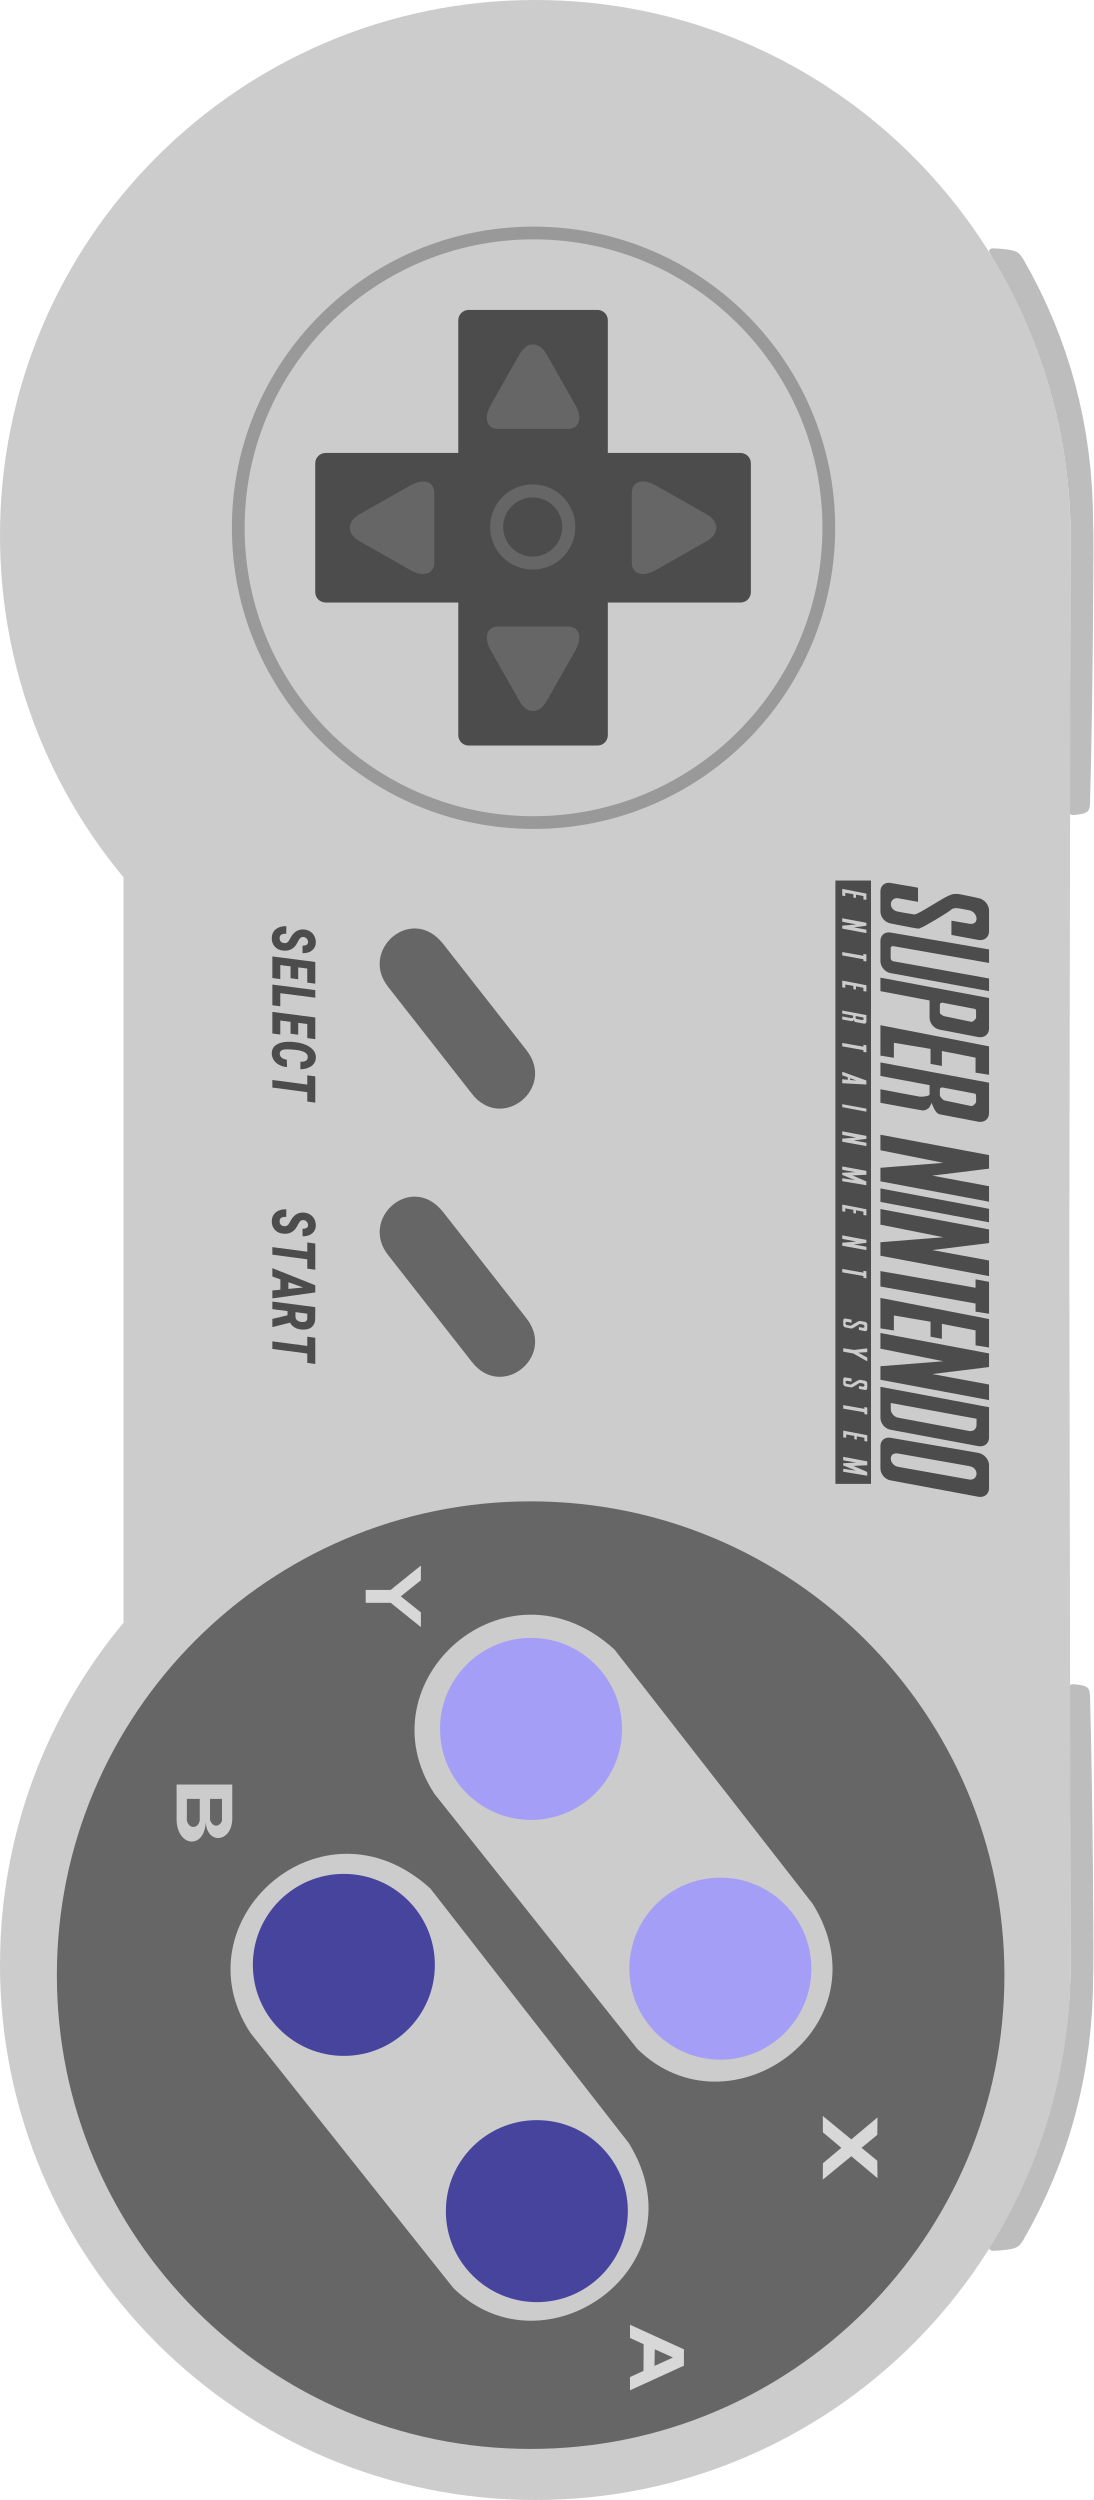
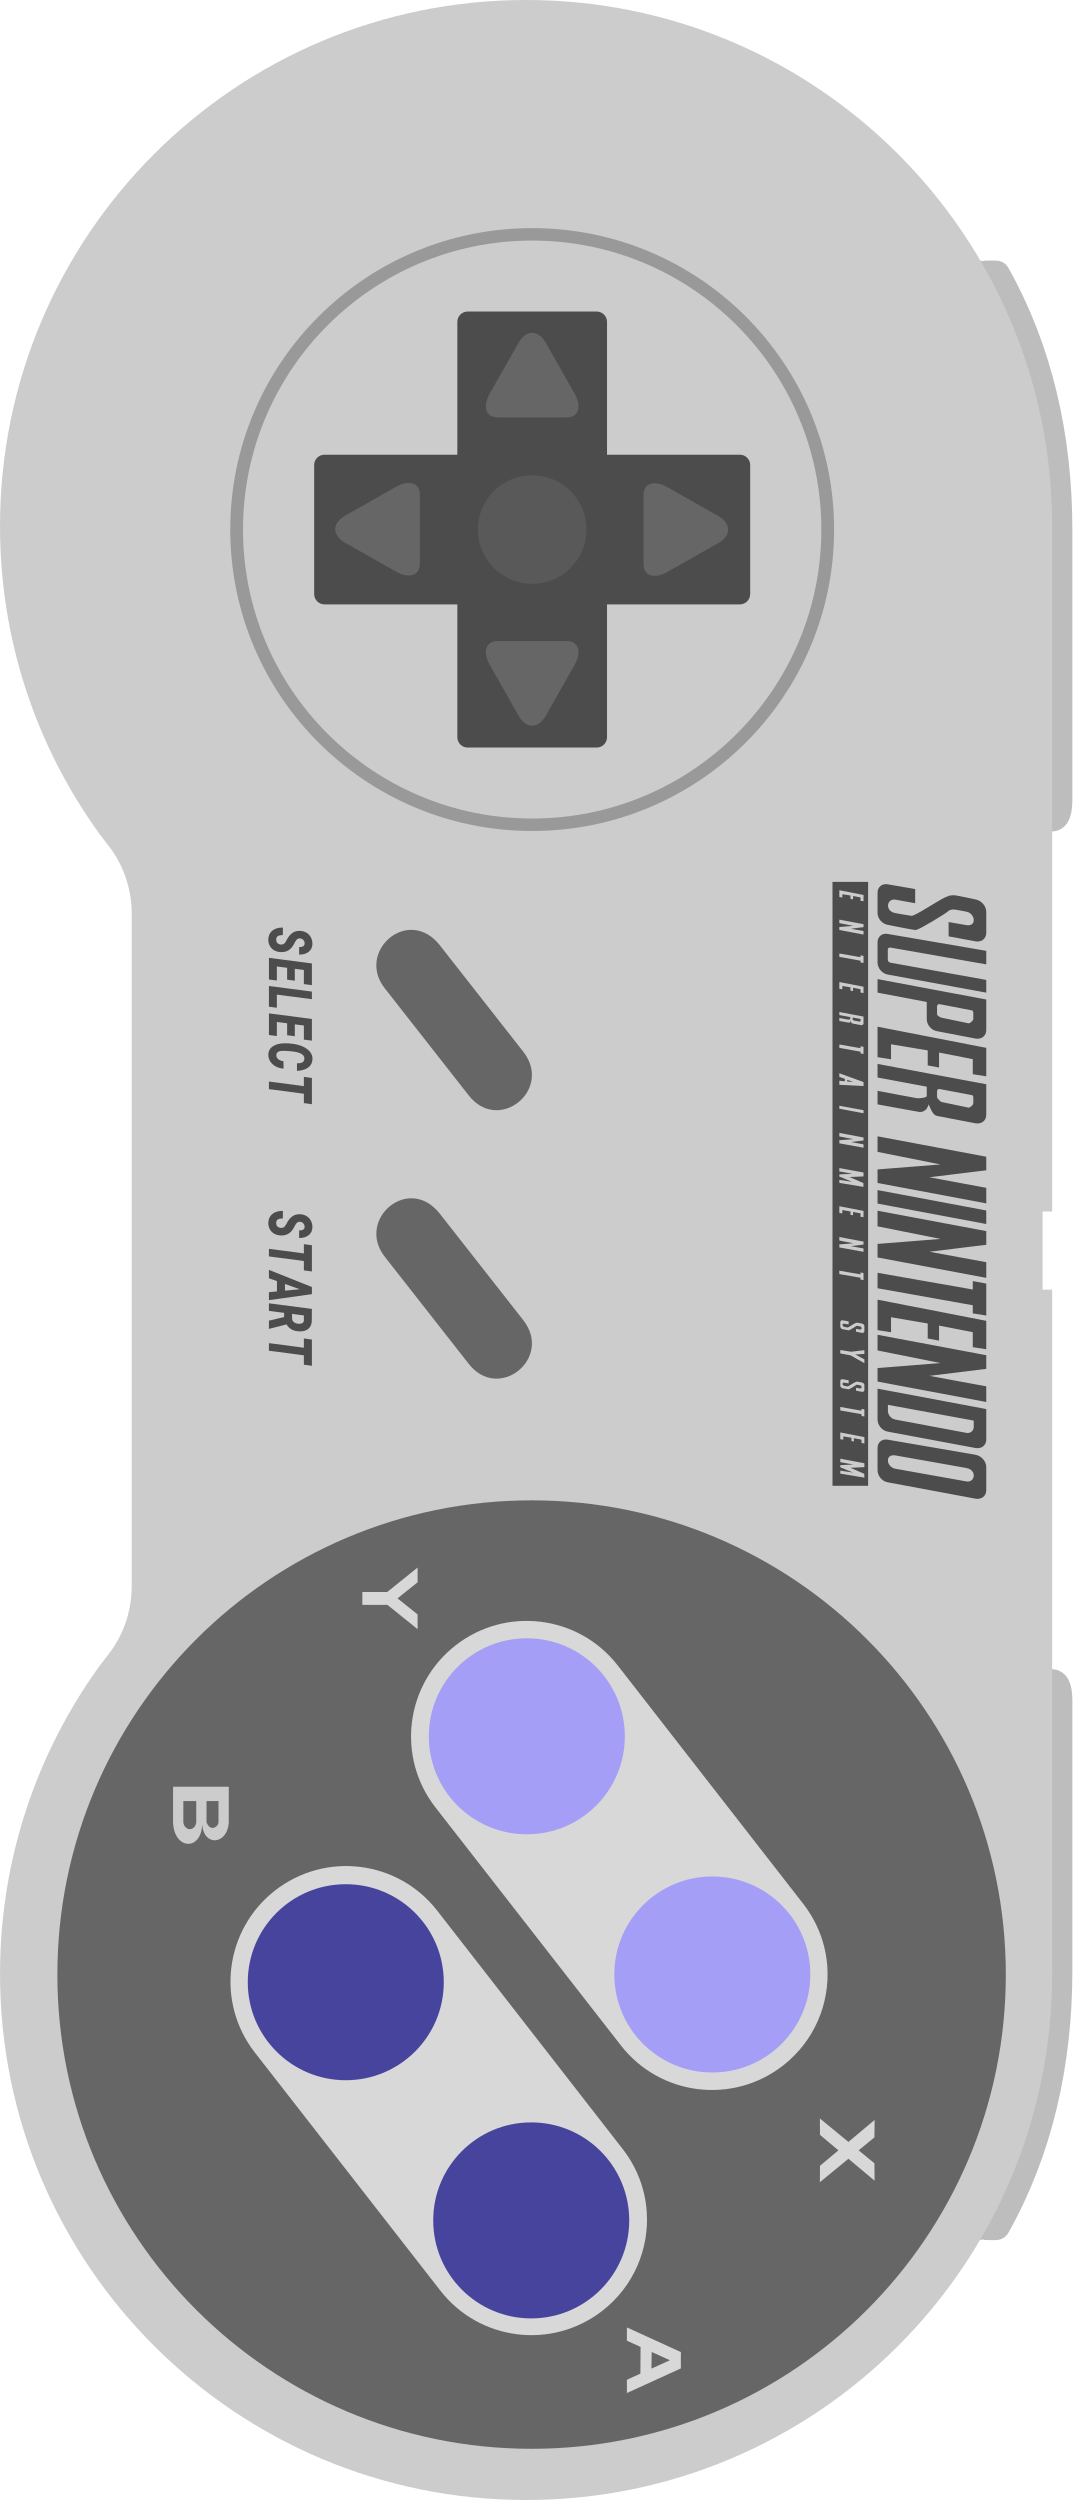
- <svg xmlns="http://www.w3.org/2000/svg" xmlns:ns1="https://www.boxy-svg.com/bx" width="168.608" height="385.345" viewBox="108.369 -108.769 168.608 385.345">
-   <g transform="matrix(6.123233601181349e-17, 1, -1, 6.123233601181349e-17, 276.5755, -108.7695)">
-     <path d="M 39.989 10.457 C 38.894 11.187 38.448 11.22 38.28 15.19 C 38.271 15.4 38.493 15.936 39.007 15.678 C 51.111 8.308 64.914 3.688 80.801 3.209 L 125.286 3.33 C 125.663 3.317 125.63 2.764 125.608 2.55 C 125.425 0.761 125.234 0.269 123.972 0.197 C 107.263 -0.281 80.66 -0.401 80.66 -0.284 C 65.687 -0.284 52.094 3.486 39.989 10.457 Z" style="fill: rgb(189, 189, 189); stroke-linejoin: round; stroke-linecap: round; stroke: rgb(153, 153, 153); stroke-width: 0;" ns1:origin="0 0" />
-     <path d="M 348.67 -11.259 C 347.575 -11.989 347.129 -12.022 346.961 -15.992 C 346.952 -16.202 347.174 -16.738 347.688 -16.48 C 359.792 -9.11 373.595 -4.49 389.482 -4.011 L 433.967 -4.132 C 434.344 -4.119 434.311 -3.566 434.289 -3.352 C 434.106 -1.563 433.915 -1.071 432.653 -0.999 C 415.944 -0.521 389.341 -0.401 389.341 -0.518 C 374.368 -0.518 360.775 -4.288 348.67 -11.259 Z" style="fill: rgb(189, 189, 189); stroke-linejoin: round; stroke-linecap: round; stroke: rgb(153, 153, 153); stroke-width: 0;" transform="matrix(-1, 0, 0, -1, 693.904, -0.802001)" ns1:origin="0 1" />
-     <path id="path-3" style="fill: rgb(204, 204, 204); fill-opacity: 1; fill-rule: nonzero; stroke: none; clip-path: url(#clipPath16);" d="M 82.514 3.178 C 36.942 3.375 0 40.122 0 85.693 C 0 131.263 36.942 168.207 82.514 168.207 C 102.56 168.207 120.934 161.053 135.23 149.165 L 250.115 149.165 C 264.411 161.053 282.785 168.207 302.831 168.207 C 348.403 168.207 385.345 131.263 385.345 85.693 C 385.345 40.122 348.403 3.178 302.831 3.178 L 192.673 3.388 L 82.514 3.178 Z" ns1:origin="0 0" />
+ <svg xmlns="http://www.w3.org/2000/svg" xmlns:ns1="https://www.boxy-svg.com/bx" width="165.138" height="384.989" viewBox="109.841 -107.425 165.138 384.989">
+   <g transform="matrix(6.123233601181349e-17, 1, -1, 6.123233601181349e-17, 277.4795, -107.3415)">
+     <path id="path7" d="M 261.87 2.5 C 260.879 2.5 259.736 2.585 258.759 3.019 C 257.781 3.454 256.964 4.382 256.964 5.693 L 257.605 5.693 C 257.594 5.945 257.626 6.323 257.937 6.334 L 302.422 6.213 C 318.309 6.692 332.112 11.312 344.216 18.682 C 344.73 18.94 344.952 18.404 344.943 18.194 C 344.907 17.337 344.857 16.663 344.792 16.126 L 344.857 16.126 C 344.857 15.278 344.93 14.624 344.857 13.992 C 344.784 13.368 344.429 12.735 343.78 12.376 C 343.774 12.372 343.784 12.357 343.78 12.355 C 343.774 12.353 343.765 12.359 343.76 12.355 C 331.815 5.641 318.052 2.5 303.42 2.5 Z" style="fill: rgb(189, 189, 189);" ns1:origin="0 0" />
+     <path id="path-7" d="M 132.864 2.5 C 131.873 2.5 130.73 2.415 129.753 1.981 C 128.775 1.546 127.958 0.618 127.958 -0.693 L 128.599 -0.693 C 128.588 -0.945 128.62 -1.323 128.931 -1.334 L 173.416 -1.213 C 189.303 -1.692 203.106 -6.312 215.21 -13.682 C 215.724 -13.94 215.946 -13.404 215.937 -13.194 C 215.901 -12.337 215.851 -11.663 215.786 -11.126 L 215.851 -11.126 C 215.851 -10.278 215.924 -9.624 215.851 -8.992 C 215.778 -8.368 215.423 -7.735 214.774 -7.376 C 214.768 -7.372 214.778 -7.357 214.774 -7.355 C 214.768 -7.353 214.759 -7.359 214.754 -7.355 C 202.809 -0.641 189.046 2.5 174.414 2.5 Z" style="fill: rgb(189, 189, 189);" transform="matrix(-1, 0, 0, -1, 255.916, 4.999996)" ns1:origin="0 1" />
+     <path id="path-11" d="M 80.935 5.611 L 170.385 5.611 L 186.483 5.611 L 186.483 6.448 L 186.483 7.085 L 187.12 7.085 L 197.878 7.085 L 198.515 7.085 L 198.515 6.448 L 198.515 5.611 L 214.434 5.611 L 303.883 5.611 C 348.637 5.611 384.905 41.861 384.905 86.613 C 384.905 131.367 348.635 167.635 303.883 167.635 C 286.223 167.635 269.899 161.983 256.586 152.395 L 256.567 152.395 L 254.894 151.1 C 251.954 148.752 248.227 147.355 244.175 147.355 L 213.814 147.355 L 171.001 147.355 L 140.639 147.355 C 136.588 147.355 132.861 148.752 129.922 151.1 L 128.248 152.395 L 128.229 152.395 C 114.924 161.989 98.603 167.638 80.937 167.638 C 36.185 167.638 -0.084 131.37 -0.084 86.616 C -0.084 41.864 36.186 5.613 80.937 5.613 L 80.935 5.611 Z" style="fill: rgb(204, 204, 204);" ns1:origin="0.5 0.5" />
    <g transform="matrix(1, 0, 0, 1, 0, 1)">
      <g>
        <path d="M 145.366 123.432 C 145.419 123.096 145.279 122.834 144.946 122.648 L 144.386 122.329 C 143.599 121.86 143.226 121.222 143.266 120.416 C 143.286 120.044 143.383 119.716 143.556 119.433 C 143.729 119.14 143.973 118.914 144.286 118.755 C 144.593 118.595 144.929 118.52 145.296 118.529 C 145.789 118.538 146.186 118.728 146.486 119.1 C 146.786 119.463 146.933 119.955 146.926 120.575 L 145.766 120.575 C 145.773 120.327 145.733 120.124 145.646 119.964 C 145.559 119.814 145.416 119.734 145.216 119.725 C 145.016 119.725 144.843 119.787 144.696 119.911 C 144.543 120.034 144.453 120.207 144.426 120.429 C 144.386 120.731 144.556 120.978 144.936 121.173 C 145.316 121.369 145.593 121.532 145.766 121.665 C 146.313 122.099 146.569 122.684 146.536 123.419 C 146.516 123.8 146.423 124.137 146.256 124.429 C 146.089 124.712 145.859 124.934 145.566 125.093 C 145.273 125.253 144.939 125.328 144.566 125.319 C 144.299 125.31 144.053 125.257 143.826 125.16 C 143.593 125.053 143.393 124.898 143.226 124.695 C 142.899 124.287 142.743 123.747 142.756 123.073 L 143.926 123.087 C 143.913 123.423 143.963 123.681 144.076 123.857 C 144.183 124.026 144.369 124.11 144.636 124.11 C 144.829 124.11 144.993 124.053 145.126 123.937 C 145.259 123.814 145.339 123.645 145.366 123.432 Z" style="fill: rgb(76, 76, 76);" ns1:origin="0.5 0.5" />
        <path d="M 169.788 119.844 L 168.348 119.844 L 167.638 125.226 L 166.468 125.226 L 167.178 119.844 L 165.748 119.844 L 165.918 118.609 L 169.958 118.609 L 169.788 119.844 Z" style="fill: rgb(76, 76, 76);" ns1:origin="0.5 0.5" />
        <path d="M 164.477 122.967 C 164.443 123.436 164.327 123.848 164.127 124.203 C 163.927 124.566 163.667 124.845 163.347 125.04 C 163.02 125.235 162.667 125.328 162.287 125.319 C 161.767 125.302 161.36 125.08 161.067 124.655 C 160.767 124.22 160.603 123.636 160.577 122.901 C 160.557 122.413 160.597 121.878 160.697 121.293 C 160.797 120.717 160.96 120.217 161.187 119.791 C 161.42 119.357 161.69 119.034 161.997 118.821 C 162.31 118.609 162.65 118.506 163.017 118.516 C 163.563 118.533 163.993 118.751 164.307 119.167 C 164.62 119.592 164.793 120.173 164.827 120.908 L 163.657 120.908 C 163.663 120.5 163.61 120.213 163.497 120.044 C 163.377 119.867 163.197 119.774 162.957 119.765 C 162.337 119.738 161.96 120.372 161.827 121.665 C 161.767 122.259 161.737 122.679 161.737 122.927 C 161.723 123.671 161.93 124.057 162.357 124.083 C 162.63 124.093 162.85 124 163.017 123.804 C 163.183 123.609 163.29 123.339 163.337 122.994 L 164.477 122.967 Z" style="fill: rgb(76, 76, 76);" ns1:origin="0.5 0.5" />
        <path d="M 159.332 122.422 L 157.502 122.422 L 157.302 124.004 L 159.462 124.004 L 159.302 125.226 L 155.972 125.226 L 156.832 118.609 L 160.172 118.609 L 160.012 119.844 L 157.842 119.844 L 157.662 121.24 L 159.492 121.24 L 159.332 122.422 Z" style="fill: rgb(76, 76, 76);" ns1:origin="0.5 0.5" />
        <path d="M 153.087 124.004 L 155.107 124.004 L 154.947 125.226 L 151.757 125.226 L 152.617 118.609 L 153.787 118.609 L 153.087 124.004 Z" style="fill: rgb(76, 76, 76);" ns1:origin="0.5 0.5" />
        <path d="M 150.782 122.422 L 148.952 122.422 L 148.752 124.004 L 150.912 124.004 L 150.752 125.226 L 147.422 125.226 L 148.282 118.609 L 151.622 118.609 L 151.462 119.844 L 149.292 119.844 L 149.112 121.24 L 150.942 121.24 L 150.782 122.422 Z" style="fill: rgb(76, 76, 76);" ns1:origin="0.5 0.5" />
      </g>
      <g>
        <path d="M 189.002 123.432 C 189.055 123.096 188.915 122.834 188.582 122.648 L 188.022 122.329 C 187.235 121.86 186.862 121.222 186.902 120.416 C 186.922 120.044 187.019 119.716 187.192 119.433 C 187.365 119.14 187.609 118.914 187.922 118.755 C 188.229 118.595 188.565 118.52 188.932 118.529 C 189.425 118.538 189.822 118.728 190.122 119.1 C 190.422 119.463 190.569 119.955 190.562 120.575 L 189.402 120.575 C 189.409 120.327 189.369 120.124 189.282 119.964 C 189.195 119.814 189.052 119.734 188.852 119.725 C 188.652 119.725 188.479 119.787 188.332 119.911 C 188.179 120.034 188.089 120.207 188.062 120.429 C 188.022 120.731 188.192 120.978 188.572 121.173 C 188.952 121.369 189.229 121.532 189.402 121.665 C 189.949 122.099 190.205 122.684 190.172 123.419 C 190.152 123.8 190.059 124.137 189.892 124.429 C 189.725 124.712 189.495 124.934 189.202 125.093 C 188.909 125.253 188.575 125.328 188.202 125.319 C 187.935 125.31 187.689 125.257 187.462 125.16 C 187.229 125.053 187.029 124.898 186.862 124.695 C 186.535 124.287 186.379 123.747 186.392 123.073 L 187.562 123.087 C 187.549 123.423 187.599 123.681 187.712 123.857 C 187.819 124.026 188.005 124.11 188.272 124.11 C 188.465 124.11 188.629 124.053 188.762 123.937 C 188.895 123.814 188.975 123.645 189.002 123.432 Z" style="fill: rgb(76, 76, 76);" ns1:origin="0.5 0.5" />
        <path d="M 210.073 119.844 L 208.633 119.844 L 207.923 125.226 L 206.753 125.226 L 207.463 119.844 L 206.033 119.844 L 206.203 118.609 L 210.243 118.609 L 210.073 119.844 Z" style="fill: rgb(76, 76, 76);" ns1:origin="0.5 0.5" />
        <path d="M 202.25 121.665 L 202.93 121.665 C 203.116 121.665 203.28 121.608 203.42 121.492 C 203.56 121.369 203.66 121.2 203.72 120.987 C 203.78 120.784 203.796 120.579 203.77 120.376 C 203.723 120.04 203.56 119.862 203.28 119.844 L 202.49 119.844 Z M 202.09 122.887 L 201.79 125.226 L 200.62 125.226 L 201.48 118.609 L 203.24 118.622 C 203.8 118.622 204.233 118.795 204.54 119.14 C 204.84 119.495 204.973 119.973 204.94 120.575 C 204.92 121.054 204.816 121.448 204.63 121.758 C 204.45 122.077 204.196 122.325 203.87 122.502 L 204.54 125.146 L 204.54 125.226 L 203.29 125.226 L 202.74 122.887 Z" style="fill: rgb(76, 76, 76);" ns1:origin="0 0" />
        <path d="M 197.201 123.99 L 196.761 125.226 L 195.471 125.226 L 198.111 118.609 L 199.211 118.609 L 200.131 125.226 L 198.911 125.226 L 198.791 123.99 Z M 197.641 122.755 L 198.671 122.755 L 198.451 120.482 Z" style="fill: rgb(76, 76, 76);" ns1:origin="0 0" />
        <path d="M 195.548 119.844 L 194.108 119.844 L 193.398 125.226 L 192.228 125.226 L 192.938 119.844 L 191.508 119.844 L 191.678 118.609 L 195.718 118.609 L 195.548 119.844 Z" style="fill: rgb(76, 76, 76);" ns1:origin="0.5 0.5" />
      </g>
    </g>
-     <path id="path42" style="fill: rgb(153, 153, 153); fill-opacity: 1; fill-rule: nonzero; stroke: rgb(153, 153, 153); clip-path: url(#clipPath16);" d="M 127.272 85.968 C 127.272 111.371 106.713 131.963 81.352 131.963 C 55.991 131.963 35.432 111.371 35.432 85.968 C 35.432 60.566 55.991 39.973 81.352 39.973 C 106.713 39.973 127.272 60.566 127.272 85.968" ns1:origin="0.5 0.5" />
-     <path id="path46" style="fill: rgb(204, 204, 204); fill-opacity: 1; fill-rule: nonzero; stroke: none; clip-path: url(#clipPath16);" d="M 125.809 85.968 C 125.809 110.562 105.906 130.498 81.352 130.498 C 56.799 130.498 36.894 110.562 36.894 85.968 C 36.894 61.375 56.799 41.438 81.352 41.438 C 105.906 41.438 125.809 61.375 125.809 85.968" ns1:origin="0.5 0.5" />
-     <path id="path50" style="fill: rgb(102, 102, 102); fill-opacity: 1; fill-rule: nonzero; stroke: none; clip-path: url(#clipPath16);" d="M 377.474 86.414 C 377.474 126.746 344.777 159.442 304.445 159.442 C 264.112 159.442 231.416 126.746 231.416 86.414 C 231.416 46.081 264.112 13.385 304.445 13.385 C 344.777 13.385 377.474 46.081 377.474 86.414" ns1:origin="0.5 0.5" />
-     <path id="path70" style="fill: rgb(76, 76, 76); fill-opacity: 1; fill-rule: nonzero; stroke: none; clip-path: url(#clipPath16);" d="M 113.329 74.517 L 92.87 74.517 L 92.87 54.059 C 92.87 53.185 92.155 52.469 91.28 52.469 L 71.409 52.469 C 70.534 52.469 69.819 53.185 69.819 54.059 L 69.819 74.517 L 49.36 74.517 C 48.487 74.517 47.772 75.232 47.772 76.106 L 47.772 95.979 C 47.772 96.852 48.487 97.567 49.36 97.567 L 69.819 97.567 L 69.819 118.027 C 69.819 118.901 70.534 119.616 71.409 119.616 L 91.28 119.616 C 92.155 119.616 92.87 118.901 92.87 118.027 L 92.87 97.567 L 113.329 97.567 C 114.203 97.567 114.918 96.852 114.918 95.979 L 114.918 76.106 C 114.918 75.232 114.203 74.517 113.329 74.517" ns1:origin="0.5 0.5" />
-     <g>
-       <path id="path-5" style="fill: rgb(204, 204, 204); fill-opacity: 1; fill-rule: nonzero; stroke: none; clip-path: url(#clipPath16);" d="M 312.357 129.298 C 294.74 140.036 275.283 116.973 291.068 100.81 L 331.323 71.63 C 350.607 60.631 367.146 85.739 352.724 99.426" transform="matrix(0.999391, -0.034899, 0.034899, 0.999391, -3.305862, 11.27116)" ns1:origin="0.5 0.5" />
-       <path id="path-1" style="fill: rgb(204, 204, 204); fill-opacity: 1; fill-rule: nonzero; stroke: none; clip-path: url(#clipPath16);" d="M 275.501 100.938 C 257.884 111.676 238.427 88.613 254.212 72.45 L 294.467 43.27 C 313.751 32.271 330.29 57.379 315.868 71.066" transform="matrix(0.999391, -0.034899, 0.034899, 0.999391, -2.338579, 9.967647)" ns1:origin="0.5 0.5" />
-     </g>
-     <path id="path74" style="fill: rgb(165, 158, 247); fill-opacity: 1; fill-rule: nonzero; stroke: none; clip-path: url(#clipPath16);" d="M 280.517 86.354 C 280.517 94.1 274.237 100.38 266.491 100.38 C 258.743 100.38 252.463 94.1 252.463 86.354 C 252.463 78.608 258.743 72.328 266.491 72.328 C 274.237 72.328 280.517 78.608 280.517 86.354" ns1:origin="0.5 0.5" />
-     <path id="path78" style="fill: rgb(165, 158, 247); fill-opacity: 1; fill-rule: nonzero; stroke: none; clip-path: url(#clipPath16);" d="M 317.472 57.171 C 317.472 64.917 311.192 71.197 303.445 71.197 C 295.698 71.197 289.418 64.917 289.418 57.171 C 289.418 49.425 295.698 43.145 303.445 43.145 C 311.192 43.145 317.472 49.425 317.472 57.171" ns1:origin="0.5 0.5" />
-     <path id="path-6" style="fill: rgb(71, 68, 158); fill-opacity: 1; fill-rule: nonzero; stroke: none; clip-path: url(#clipPath16);" d="M 316.893 115.205 C 316.893 122.951 310.613 129.231 302.867 129.231 C 295.119 129.231 288.839 122.951 288.839 115.205 C 288.839 107.459 295.119 101.179 302.867 101.179 C 310.613 101.179 316.893 107.459 316.893 115.205" ns1:origin="0.5 0.5" />
-     <path id="path-7" style="fill: rgb(71, 68, 158); fill-opacity: 1; fill-rule: nonzero; stroke: none; clip-path: url(#clipPath16);" d="M 354.848 85.456 C 354.848 93.202 348.568 99.482 340.821 99.482 C 333.074 99.482 326.794 93.202 326.794 85.456 C 326.794 77.71 333.074 71.43 340.821 71.43 C 348.568 71.43 354.848 77.71 354.848 85.456" ns1:origin="0.5 0.5" />
-     <path id="path90" style="fill: rgb(102, 102, 102); fill-opacity: 1; fill-rule: nonzero; stroke: none; clip-path: url(#clipPath16);" d="M 54.61 83.958 C 52.588 85.104 52.588 86.98 54.61 88.128 L 62.444 92.57 C 64.466 93.717 66.12 93.182 66.12 91.38 L 66.12 80.705 C 66.12 78.904 64.466 78.369 62.444 79.515 L 54.61 83.958 C 52.588 85.104 52.588 86.98 54.61 88.128 L 62.444 92.57 C 64.466 93.717 66.12 93.182 66.12 91.38 L 66.12 80.705 C 66.12 78.904 64.466 78.369 62.444 79.515 L 54.61 83.958 Z" ns1:origin="0.5 0.5" />
-     <path id="path94" style="fill: rgb(102, 102, 102); fill-opacity: 1; fill-rule: nonzero; stroke: none; clip-path: url(#clipPath16);" d="M 108.079 83.958 C 110.102 85.104 110.102 86.98 108.079 88.128 L 100.245 92.57 C 98.223 93.717 96.569 93.182 96.569 91.38 L 96.569 80.705 C 96.569 78.904 98.223 78.369 100.245 79.515 L 108.079 83.958 C 110.102 85.104 110.102 86.98 108.079 88.128 L 100.245 92.57 C 98.223 93.717 96.569 93.182 96.569 91.38 L 96.569 80.705 C 96.569 78.904 98.223 78.369 100.245 79.515 L 108.079 83.958 Z" ns1:origin="0.5 0.5" />
-     <path id="path98" style="fill: rgb(102, 102, 102); fill-opacity: 1; fill-rule: nonzero; stroke: none; clip-path: url(#clipPath16);" d="M 83.429 59.308 C 82.283 57.286 80.406 57.286 79.259 59.308 L 74.817 67.142 C 73.671 69.164 74.206 70.818 76.007 70.818 L 86.682 70.818 C 88.483 70.818 89.018 69.164 87.872 67.142 L 83.429 59.308 C 82.283 57.286 80.406 57.286 79.259 59.308 L 74.817 67.142 C 73.671 69.164 74.206 70.818 76.007 70.818 L 86.682 70.818 C 88.483 70.818 89.018 69.164 87.872 67.142 L 83.429 59.308 Z" ns1:origin="0.5 0.5" />
-     <path id="path102" style="fill: rgb(102, 102, 102); fill-opacity: 1; fill-rule: nonzero; stroke: none; clip-path: url(#clipPath16);" d="M 83.429 112.777 C 82.283 114.8 80.406 114.8 79.259 112.777 L 74.817 104.944 C 73.671 102.921 74.206 101.267 76.007 101.267 L 86.682 101.267 C 88.483 101.267 89.018 102.921 87.872 104.944 L 83.429 112.777 C 82.283 114.8 80.406 114.8 79.259 112.777 L 74.817 104.944 C 73.671 102.921 74.206 101.267 76.007 101.267 L 86.682 101.267 C 88.483 101.267 89.018 102.921 87.872 104.944 L 83.429 112.777 Z" ns1:origin="0.5 0.5" />
+     <path id="path42" style="fill: rgb(153, 153, 153); fill-opacity: 1; fill-rule: nonzero; stroke: rgb(153, 153, 153); clip-path: url(#clipPath16);" d="M 127.385 85.687 C 127.385 111.09 106.826 131.681 81.465 131.681 C 56.104 131.681 35.545 111.09 35.545 85.687 C 35.545 60.285 56.104 39.691 81.465 39.691 C 106.826 39.691 127.385 60.285 127.385 85.687" ns1:origin="0.5 0.5" />
+     <path id="path46" style="fill: rgb(204, 204, 204); fill-opacity: 1; fill-rule: nonzero; stroke: none; clip-path: url(#clipPath16);" d="M 125.965 85.686 C 125.965 110.28 106.043 130.216 81.466 130.216 C 56.889 130.216 36.965 110.28 36.965 85.686 C 36.965 61.093 56.889 41.156 81.466 41.156 C 106.043 41.156 125.965 61.093 125.965 85.686" ns1:origin="0.5 0.5" />
+     <path id="path50" style="fill: rgb(102, 102, 102); fill-opacity: 1; fill-rule: nonzero; stroke: none; clip-path: url(#clipPath16);" d="M 377.021 85.775 C 377.021 126.107 344.324 158.803 303.992 158.803 C 263.659 158.803 230.963 126.107 230.963 85.775 C 230.963 45.442 263.659 12.746 303.992 12.746 C 344.324 12.746 377.021 45.442 377.021 85.775" ns1:origin="0.5 0.5" />
+     <path id="path70" style="fill: rgb(76, 76, 76); fill-opacity: 1; fill-rule: nonzero; stroke: none; clip-path: url(#clipPath16);" d="M 113.449 74.16 L 92.99 74.16 L 92.99 53.702 C 92.99 52.829 92.275 52.113 91.4 52.113 L 71.529 52.113 C 70.654 52.113 69.939 52.829 69.939 53.702 L 69.939 74.16 L 49.48 74.16 C 48.607 74.16 47.892 74.876 47.892 75.75 L 47.892 95.622 C 47.892 96.495 48.607 97.211 49.48 97.211 L 69.939 97.211 L 69.939 117.67 C 69.939 118.544 70.654 119.259 71.529 119.259 L 91.4 119.259 C 92.275 119.259 92.99 118.544 92.99 117.67 L 92.99 97.211 L 113.449 97.211 C 114.323 97.211 115.038 96.495 115.038 95.622 L 115.038 75.75 C 115.038 74.876 114.323 74.16 113.449 74.16" ns1:origin="0.5 0.5" />
+     <path id="path90" style="fill: rgb(102, 102, 102); fill-opacity: 1; fill-rule: nonzero; stroke: none; clip-path: url(#clipPath16);" d="M 52.681 83.601 C 50.659 84.747 50.659 86.624 52.681 87.771 L 60.515 92.213 C 62.537 93.361 64.191 92.825 64.191 91.023 L 64.191 80.349 C 64.191 78.547 62.537 78.013 60.515 79.158 L 52.681 83.601 C 50.659 84.747 50.659 86.624 52.681 87.771 L 60.515 92.213 C 62.537 93.361 64.191 92.825 64.191 91.023 L 64.191 80.349 C 64.191 78.547 62.537 78.013 60.515 79.158 L 52.681 83.601 Z" ns1:origin="0.5 0.5" />
+     <path id="path94" style="fill: rgb(102, 102, 102); fill-opacity: 1; fill-rule: nonzero; stroke: none; clip-path: url(#clipPath16);" d="M 110.15 83.601 C 112.173 84.747 112.173 86.624 110.15 87.771 L 102.316 92.213 C 100.294 93.361 98.64 92.825 98.64 91.023 L 98.64 80.349 C 98.64 78.547 100.294 78.013 102.316 79.158 L 110.15 83.601 C 112.173 84.747 112.173 86.624 110.15 87.771 L 102.316 92.213 C 100.294 93.361 98.64 92.825 98.64 91.023 L 98.64 80.349 C 98.64 78.547 100.294 78.013 102.316 79.158 L 110.15 83.601 Z" ns1:origin="0.5 0.5" />
+     <path id="path98" style="fill: rgb(102, 102, 102); fill-opacity: 1; fill-rule: nonzero; stroke: none; clip-path: url(#clipPath16);" d="M 83.549 57.026 C 82.402 55.004 80.525 55.004 79.379 57.026 L 74.937 64.86 C 73.79 66.882 74.326 68.536 76.127 68.536 L 86.801 68.536 C 88.603 68.536 89.137 66.882 87.992 64.86 L 83.549 57.026 C 82.402 55.004 80.525 55.004 79.379 57.026 L 74.937 64.86 C 73.79 66.882 74.326 68.536 76.127 68.536 L 86.801 68.536 C 88.603 68.536 89.137 66.882 87.992 64.86 L 83.549 57.026 Z" ns1:origin="0.5 0.5" />
+     <path id="path102" style="fill: rgb(102, 102, 102); fill-opacity: 1; fill-rule: nonzero; stroke: none; clip-path: url(#clipPath16);" d="M 83.5 114.495 C 82.354 116.518 80.477 116.518 79.33 114.495 L 74.888 106.662 C 73.742 104.639 74.277 102.985 76.078 102.985 L 86.753 102.985 C 88.554 102.985 89.089 104.639 87.943 106.662 L 83.5 114.495 C 82.354 116.518 80.477 116.518 79.33 114.495 L 74.888 106.662 C 73.742 104.639 74.277 102.985 76.078 102.985 L 86.753 102.985 C 88.554 102.985 89.089 104.639 87.943 106.662 L 83.5 114.495 Z" ns1:origin="0.5 0.5" />
    <path id="path122" style="fill: rgb(76, 76, 76); fill-opacity: 1; fill-rule: nonzero; stroke: none; clip-path: url(#clipPath16);" d="M 166.545 36.225 L 166.203 37.164 L 166.463 37.164 L 166.545 36.225 Z M 156.901 35.106 C 156.873 35.106 156.853 35.121 156.834 35.139 L 156.622 36.259 L 156.622 36.266 C 156.622 36.31 156.649 36.342 156.69 36.342 L 156.883 36.342 C 156.933 36.342 157.053 36.242 157.064 36.193 L 157.242 35.269 C 157.248 35.215 157.161 35.106 157.111 35.106 L 156.901 35.106 Z M 195.955 34.661 L 197.046 34.661 L 196.961 35.121 L 196.688 35.121 L 196.117 38.385 L 195.595 38.385 L 196.166 35.121 L 195.874 35.121 L 195.955 34.661 Z M 191.114 34.661 L 191.573 34.661 L 191.814 36.605 L 192.174 34.661 L 192.695 34.661 L 192.012 38.385 L 191.554 38.385 L 191.378 36.225 L 190.952 38.385 L 190.414 38.385 L 191.114 34.661 Z M 186.39 34.661 L 187.353 34.661 L 187.287 35.121 L 186.765 35.121 L 186.551 36.273 L 187.059 36.273 L 186.992 36.67 L 186.473 36.67 L 186.259 37.923 L 186.784 37.923 L 186.7 38.385 L 185.673 38.385 L 186.39 34.661 Z M 180.475 34.661 L 181.079 34.661 L 181.175 36.819 L 182.105 34.675 L 182.691 34.675 L 182.072 38.385 L 181.615 38.385 L 181.911 36.423 L 181.095 38.385 L 180.771 38.385 L 180.671 36.375 L 180.312 38.385 L 179.79 38.385 L 180.475 34.661 Z M 175.083 34.661 L 175.54 34.661 L 175.782 36.605 L 176.142 34.661 L 176.663 34.661 L 175.98 38.385 L 175.508 38.385 L 175.342 36.225 L 174.92 38.385 L 174.383 38.385 L 175.083 34.661 Z M 170.878 34.661 L 171.352 34.661 L 170.652 38.385 L 170.194 38.385 L 170.878 34.661 Z M 166.545 34.661 L 167.165 34.661 L 166.969 38.385 L 166.35 38.385 L 166.431 37.529 L 166.056 37.529 L 165.746 38.385 L 165.193 38.385 L 166.545 34.661 Z M 161.12 34.661 L 162.21 34.661 L 162.145 35.121 L 161.87 35.121 L 161.283 38.385 L 160.761 38.385 L 161.332 35.121 L 161.038 35.121 L 161.12 34.661 Z M 156.462 34.661 L 157.501 34.661 C 157.696 34.661 157.819 34.833 157.781 35.039 L 157.535 36.358 C 157.51 36.5 157.261 36.617 157.129 36.67 L 157.161 36.67 L 157.176 36.67 L 157.195 36.67 L 157.195 36.687 L 157.209 36.687 L 157.226 36.687 L 157.242 36.687 L 157.258 36.687 L 157.274 36.704 L 157.291 36.704 L 157.308 36.704 L 157.323 36.704 L 157.323 36.72 L 157.342 36.72 L 157.356 36.72 L 157.356 36.737 L 157.374 36.737 C 157.395 36.778 157.404 36.894 157.404 36.919 C 157.404 36.939 157.142 38.385 157.142 38.385 L 156.673 38.385 C 156.673 38.385 156.926 37.087 156.933 37.034 C 156.936 36.977 156.927 36.904 156.915 36.853 C 156.912 36.813 156.91 36.745 156.869 36.704 L 156.543 36.704 L 156.231 38.385 L 155.761 38.385 L 156.462 34.661 Z M 151.865 34.661 L 152.843 34.661 L 152.762 35.121 L 152.256 35.121 L 152.028 36.273 L 152.534 36.273 L 152.469 36.67 L 151.96 36.67 L 151.753 37.923 L 152.256 37.923 L 152.193 38.385 L 151.149 38.385 L 151.865 34.661 Z M 147.126 34.661 L 148.202 34.661 L 148.133 35.121 L 147.859 35.121 L 147.27 38.385 L 146.747 38.385 L 147.32 35.121 L 147.026 35.121 L 147.126 34.661 Z M 142.236 34.661 L 142.691 34.661 L 142.937 36.605 L 143.296 34.661 L 143.831 34.661 L 143.132 38.385 L 142.677 38.385 L 142.499 36.225 L 142.071 38.385 L 141.536 38.385 L 142.236 34.661 Z M 137.738 34.661 L 138.701 34.661 L 138.636 35.121 L 138.114 35.121 L 137.902 36.273 L 138.408 36.273 L 138.343 36.67 L 137.822 36.67 L 137.625 37.923 L 138.13 37.923 L 138.048 38.385 L 137.007 38.385 L 137.738 34.661 Z M 225.25 34.528 L 225.852 34.528 L 225.95 36.67 L 226.878 34.545 L 227.466 34.528 L 226.846 38.237 L 226.39 38.237 L 226.684 36.273 L 225.871 38.237 L 225.542 38.237 L 225.445 36.225 L 225.086 38.237 L 224.55 38.237 L 225.25 34.528 Z M 221.224 34.528 L 222.203 34.528 L 222.121 34.973 L 221.616 34.973 L 221.389 36.143 L 221.908 36.143 L 221.828 36.521 L 221.323 36.521 L 221.111 37.775 L 221.616 37.775 L 221.549 38.237 L 220.51 38.237 L 221.224 34.528 Z M 216.955 34.528 L 218.047 34.528 L 217.968 34.973 L 217.689 34.973 L 217.121 38.237 L 216.582 38.237 L 217.153 34.973 L 216.876 34.973 L 216.955 34.528 Z M 213.159 34.528 L 213.177 34.528 L 213.192 34.528 L 213.208 34.528 L 213.225 34.528 L 213.241 34.528 L 213.958 34.528 C 214.15 34.528 214.288 34.686 214.252 34.89 L 214.072 35.813 L 213.632 35.813 L 213.731 35.205 C 213.754 35.065 213.672 34.957 213.535 34.957 C 213.399 34.957 213.263 35.065 213.241 35.205 L 213.159 35.648 C 213.143 35.674 213.183 35.801 213.208 35.813 C 213.266 35.851 213.845 36.813 213.845 36.887 C 213.862 36.921 213.862 36.937 213.862 36.951 C 213.839 37.071 213.698 37.893 213.698 37.893 C 213.662 38.079 213.48 38.237 213.293 38.237 L 212.591 38.237 C 212.4 38.237 212.277 38.079 212.313 37.893 L 212.474 36.951 L 212.949 36.951 L 212.834 37.627 C 212.812 37.766 212.898 37.893 213.032 37.893 C 213.167 37.893 213.295 37.766 213.322 37.627 L 213.422 37.083 C 213.33 36.855 212.757 36.026 212.72 35.83 C 212.697 35.807 212.684 35.69 212.686 35.601 C 212.691 35.501 212.818 34.89 212.818 34.89 L 212.834 34.874 L 212.834 34.858 L 212.834 34.842 L 212.853 34.809 L 212.853 34.791 L 212.867 34.775 L 212.867 34.758 L 212.883 34.742 L 212.883 34.727 L 212.899 34.711 L 212.914 34.694 L 212.914 34.675 L 212.931 34.675 L 212.949 34.661 L 212.965 34.644 L 212.982 34.628 L 212.998 34.612 L 213.014 34.594 L 213.032 34.579 L 213.047 34.579 L 213.062 34.561 L 213.078 34.561 L 213.095 34.545 L 213.112 34.545 L 213.146 34.545 L 213.159 34.528 Z M 207.832 34.528 L 208.419 34.528 L 208.5 35.93 L 209.251 34.528 L 209.837 34.528 L 208.631 36.67 L 208.337 38.237 L 207.815 38.237 L 208.078 36.555 L 207.832 34.528 Z M 204.085 34.528 L 204.102 34.528 L 204.118 34.528 L 204.131 34.528 L 204.151 34.528 L 204.165 34.528 L 204.883 34.528 C 205.076 34.528 205.213 34.686 205.176 34.89 L 204.996 35.813 L 204.558 35.813 L 204.656 35.205 C 204.678 35.065 204.596 34.957 204.459 34.957 C 204.323 34.957 204.188 35.065 204.165 35.205 L 204.085 35.648 C 204.071 35.674 204.11 35.801 204.131 35.813 C 204.194 35.851 204.77 36.813 204.77 36.887 C 204.782 36.921 204.79 36.937 204.784 36.951 C 204.77 37.071 204.605 37.893 204.605 37.893 C 204.571 38.079 204.392 38.237 204.198 38.237 L 203.517 38.237 C 203.323 38.237 203.202 38.079 203.237 37.893 L 203.402 36.951 L 203.872 36.951 L 203.757 37.627 C 203.736 37.766 203.818 37.893 203.956 37.893 C 204.087 37.893 204.226 37.766 204.248 37.627 L 204.344 37.083 C 204.258 36.855 203.68 36.026 203.644 35.83 C 203.62 35.807 203.608 35.69 203.611 35.601 C 203.618 35.501 203.743 34.89 203.743 34.89 L 203.757 34.89 L 203.757 34.874 L 203.757 34.858 L 203.757 34.842 L 203.776 34.809 L 203.776 34.791 L 203.79 34.775 L 203.79 34.758 L 203.809 34.742 L 203.809 34.727 L 203.822 34.711 L 203.842 34.694 L 203.842 34.675 L 203.857 34.675 L 203.872 34.661 L 203.889 34.644 L 203.905 34.628 L 203.905 34.612 L 203.924 34.612 L 203.937 34.594 L 203.956 34.579 L 203.971 34.579 L 203.988 34.561 L 204.004 34.561 L 204.019 34.545 L 204.037 34.545 L 204.069 34.545 L 204.085 34.528 Z M 135.72 39.439 L 228.722 39.439 L 228.722 33.952 L 135.72 33.952 L 135.72 39.439 Z M 168.826 17.754 L 168.841 17.754 L 168.86 17.754 L 168.875 17.754 L 168.893 17.754 L 169.838 17.754 C 170.059 17.754 170.532 18.267 170.486 18.495 L 169.625 22.615 C 169.586 22.829 169.056 23.337 168.841 23.337 L 167.948 23.337 C 167.763 23.337 167.633 23.216 167.621 23.042 C 167.621 23.014 167.618 22.975 167.621 22.944 L 168.581 17.885 L 168.599 17.868 L 168.613 17.853 L 168.647 17.835 L 168.664 17.835 L 168.68 17.82 L 168.694 17.802 L 168.711 17.802 L 168.727 17.786 L 168.745 17.786 L 168.778 17.77 L 168.793 17.77 L 168.811 17.77 L 168.826 17.77 L 168.826 17.754 Z M 155.841 17.754 L 156.85 17.754 C 157.075 17.754 157.543 18.267 157.501 18.495 L 156.64 22.631 C 156.598 22.843 156.314 23.337 156.104 23.337 L 154.882 23.337 L 154.862 23.337 L 154.849 23.337 L 154.83 23.322 L 154.814 23.322 L 154.797 23.322 L 154.782 23.322 L 154.766 23.322 L 154.766 23.304 L 154.749 23.304 L 154.733 23.304 L 154.716 23.289 L 154.701 23.289 L 154.684 23.274 L 154.667 23.257 L 154.649 23.257 L 154.649 23.241 L 154.636 23.224 L 154.617 23.207 L 154.617 23.19 L 154.604 23.176 L 154.587 23.157 L 154.587 23.142 L 154.587 23.126 L 154.57 23.109 L 154.57 23.092 L 154.57 23.076 L 154.553 23.059 L 154.553 23.042 C 154.553 23.014 154.549 22.975 154.553 22.944 L 155.529 17.885 C 155.619 17.81 155.729 17.754 155.841 17.754 M 227.076 17.686 L 227.139 17.686 C 227.753 17.686 228.158 18.187 228.051 18.805 L 226.095 29.766 C 225.99 30.387 225.424 30.904 224.81 30.904 C 224.194 30.904 223.938 30.388 224.043 29.766 L 225.983 18.805 L 225.998 18.757 L 226.018 18.71 L 226.031 18.643 L 226.049 18.594 L 226.063 18.528 L 226.08 18.48 L 226.095 18.429 L 226.129 18.38 L 226.146 18.332 L 226.177 18.279 L 226.195 18.231 L 226.225 18.182 L 226.26 18.149 L 226.292 18.099 L 226.325 18.05 L 226.373 18.017 L 226.407 17.983 L 226.438 17.952 L 226.487 17.92 L 226.536 17.885 L 226.568 17.853 L 226.616 17.82 L 226.667 17.802 L 226.716 17.77 L 226.749 17.754 L 226.812 17.737 L 226.862 17.719 L 226.912 17.719 L 226.96 17.705 L 227.026 17.705 L 227.076 17.686 Z M 218.683 17.686 L 219.642 17.686 C 220.261 17.686 220.679 18.187 220.574 18.805 L 218.521 29.766 C 218.413 30.388 217.815 30.904 217.201 30.904 L 216.255 30.904 L 218.683 17.686 Z M 225.852 15.758 C 224.958 15.758 224.104 16.501 223.944 17.423 L 221.616 30.952 C 221.464 31.817 222.03 32.5 222.89 32.5 L 226.325 32.5 C 227.187 32.5 228.024 31.817 228.182 30.952 L 230.706 17.423 C 230.88 16.501 230.297 15.758 229.406 15.758 L 225.852 15.758 Z M 216.908 15.758 L 213.761 32.5 L 218.521 32.5 C 219.385 32.5 220.216 31.817 220.378 30.952 L 222.904 17.423 C 223.074 16.499 222.493 15.758 221.6 15.758 L 216.908 15.758 Z M 208.613 15.758 L 205.469 32.5 L 207.881 32.5 L 209.82 22.797 L 210.586 32.5 L 212.672 32.5 L 215.816 15.758 L 213.405 15.758 L 211.793 24.511 L 210.714 15.758 L 208.613 15.758 Z M 203.319 15.758 L 200.059 32.5 L 204.752 32.5 L 205.077 30.426 L 202.765 30.426 L 203.725 24.773 L 206.04 24.773 L 206.365 23.027 L 204.052 23.027 L 205.063 17.835 L 207.375 17.835 L 207.7 15.758 L 203.319 15.758 Z M 197.582 15.758 L 197.193 17.835 L 198.495 17.835 L 195.92 32.5 L 198.3 32.5 L 200.923 17.835 L 202.177 17.835 L 202.503 15.758 L 197.582 15.758 Z M 189.504 15.758 L 186.358 32.5 L 188.769 32.5 L 190.706 22.797 L 191.473 32.5 L 193.559 32.5 L 196.703 15.758 L 194.292 15.758 L 192.68 24.511 L 191.606 15.758 L 189.504 15.758 Z M 186.326 15.758 L 183.183 32.5 L 185.264 32.5 L 188.411 15.758 L 186.326 15.758 Z M 178.047 15.758 L 174.903 32.5 L 177.3 32.5 L 179.236 22.797 L 180.002 32.5 L 182.09 32.5 L 185.233 15.758 L 182.838 15.758 L 181.211 24.511 L 180.135 15.758 L 178.047 15.758 Z M 166.886 15.758 L 163.758 32.5 L 165.846 32.5 L 167.262 24.923 L 168.745 24.923 C 168.94 25.105 168.961 25.445 168.991 25.614 C 169.028 25.86 169.069 26.175 169.039 26.42 C 169.012 26.666 167.898 32.5 167.898 32.5 L 169.984 32.5 C 169.984 32.5 171.158 26.144 171.158 26.042 C 171.161 25.938 171.158 25.613 171.043 25.434 C 170.966 25.317 170.836 25.052 170.683 24.955 C 170.394 24.767 170.066 24.641 170.066 24.641 L 169.919 24.641 C 170.513 24.403 171.64 24.012 171.758 23.371 L 172.899 17.423 C 173.073 16.499 172.491 15.758 171.595 15.758 L 166.886 15.758 Z M 161.283 15.758 L 158.023 32.5 L 162.717 32.5 L 163.044 30.426 L 160.73 30.426 L 161.674 24.773 L 163.987 24.773 L 164.311 23.027 L 162 23.027 L 163.025 17.835 L 165.34 17.835 L 165.665 15.758 L 161.283 15.758 Z M 153.837 15.758 L 150.693 32.5 L 152.778 32.5 L 154.213 24.923 L 156.869 24.923 C 157.731 24.923 158.551 24.231 158.71 23.371 L 159.85 17.423 C 160.018 16.499 159.438 15.758 158.543 15.758 L 155.922 15.758 L 153.837 15.758 Z M 146.342 15.758 L 143.736 30.952 C 143.584 31.817 144.163 32.5 145.023 32.5 L 148.133 32.5 C 148.995 32.5 149.832 31.817 149.992 30.952 L 152.778 15.758 L 150.821 15.758 L 148.166 30.526 C 148.13 30.738 147.921 30.921 147.71 30.921 L 146.164 30.921 C 145.947 30.921 145.803 30.739 145.836 30.526 L 148.427 15.758 L 146.342 15.758 Z M 140.345 15.758 C 139.454 15.758 138.583 16.501 138.422 17.423 L 138.422 17.44 L 138.422 17.456 L 138.422 17.474 L 138.408 17.488 L 138.408 17.523 L 138.408 17.538 L 138.391 17.572 L 138.391 17.604 L 138.376 17.638 L 138.376 17.686 L 138.357 17.719 L 138.357 17.77 L 138.343 17.82 L 138.325 17.868 L 138.307 17.967 L 138.277 18.083 L 138.263 18.198 L 138.228 18.313 L 138.211 18.446 L 138.178 18.576 L 138.149 18.725 L 138.114 18.858 L 138.064 19.136 L 138.033 19.284 L 138.001 19.418 L 137.984 19.549 L 137.951 19.681 L 137.917 19.813 L 137.902 19.944 L 137.889 20.06 L 137.854 20.16 L 137.836 20.274 L 137.836 20.322 L 137.822 20.357 L 137.822 20.403 L 137.822 20.437 L 137.803 20.49 L 137.803 20.521 L 137.803 20.553 L 137.788 20.587 L 137.788 20.604 L 137.788 20.62 C 137.772 21.023 137.825 21.574 137.951 21.676 C 138.109 22.56 141.034 26.669 140.949 27.296 C 140.869 27.923 140.526 29.766 140.526 29.766 C 140.421 30.388 139.998 30.886 139.383 30.886 C 138.771 30.886 138.352 30.391 138.456 29.766 L 139.01 26.703 L 136.827 26.703 L 136.093 30.952 C 135.944 31.817 136.522 32.5 137.383 32.5 L 140.492 32.5 C 141.355 32.5 142.175 31.817 142.333 30.952 C 142.333 30.952 143.137 26.981 143.132 26.703 C 143.129 26.418 143.052 26.387 143.052 26.387 C 143.052 26.064 140.448 21.72 140.183 21.556 C 140.069 21.491 139.976 21.062 139.97 20.801 C 139.966 20.541 140.313 18.805 140.313 18.805 C 140.421 18.187 141.003 17.686 141.618 17.686 C 142.233 17.686 142.489 18.187 142.382 18.805 L 141.911 21.556 L 144.111 21.556 L 144.878 17.423 C 145.05 16.501 144.466 15.758 143.571 15.758 L 140.345 15.758 Z" ns1:origin="0.5 0.5" />
-     <path id="path126" style="fill: rgb(102, 102, 102); fill-opacity: 1; fill-rule: nonzero; stroke: none; clip-path: url(#clipPath16);" d="M 87.795 86.095 C 87.795 89.722 84.855 92.661 81.229 92.661 C 77.603 92.661 74.664 89.722 74.664 86.095 C 74.664 82.469 77.603 79.529 81.229 79.529 C 84.855 79.529 87.795 82.469 87.795 86.095" ns1:origin="0.5 0.5" />
-     <path id="path130" style="fill: rgb(76, 76, 76); fill-opacity: 1; fill-rule: nonzero; stroke: none; clip-path: url(#clipPath16);" d="M 85.782 86.095 C 85.782 88.61 83.744 90.648 81.23 90.648 C 78.715 90.648 76.676 88.61 76.676 86.095 C 76.676 83.58 78.715 81.543 81.23 81.543 C 83.744 81.543 85.782 83.58 85.782 86.095" ns1:origin="0.5 0.5" />
-     <path id="path-4" style="fill: rgb(102, 102, 102); fill-opacity: 1; fill-rule: nonzero; stroke: none; clip-path: url(#clipPath16);" d="M 168.6 95.693 L 151.932 108.296 C 146.17 112.674 139.213 104.445 145.442 99.712 L 162.109 87.108 C 168.064 82.689 174.639 91.212 168.6 95.693" transform="matrix(0.999848, -0.017452, 0.017452, 0.999848, -1.680844, 2.753559)" ns1:origin="0.5 0.5" />
-     <path id="path-2" style="fill: rgb(102, 102, 102); fill-opacity: 1; fill-rule: nonzero; stroke: none; clip-path: url(#clipPath16);" d="M 209.938 95.693 L 193.27 108.296 C 187.508 112.674 180.551 104.445 186.78 99.712 L 203.447 87.108 C 209.402 82.689 215.977 91.212 209.938 95.693" transform="matrix(0.999848, -0.017452, 0.017452, 0.999848, -1.674538, 3.474971)" ns1:origin="0.5 0.5" />
+     <path id="path-4" style="fill: rgb(102, 102, 102); fill-opacity: 1; fill-rule: nonzero; stroke: none; clip-path: url(#clipPath16);" d="M 168.6 95.693 L 151.932 108.296 C 146.17 112.674 139.213 104.445 145.442 99.712 L 162.109 87.108 C 168.064 82.689 174.639 91.212 168.6 95.693" transform="matrix(0.999848, -0.017452, 0.017452, 0.999848, -1.680828, 2.753531)" ns1:origin="0.5 0.5" />
+     <path id="path-2" style="fill: rgb(102, 102, 102); fill-opacity: 1; fill-rule: nonzero; stroke: none; clip-path: url(#clipPath16);" d="M 209.938 95.693 L 193.27 108.296 C 187.508 112.674 180.551 104.445 186.78 99.712 L 203.447 87.108 C 209.402 82.689 215.977 91.212 209.938 95.693" transform="matrix(0.999848, -0.017452, 0.017452, 0.999848, -1.674532, 3.474958)" ns1:origin="0.5 0.5" />
    <path d="M 329.061 32.982 L 326.375 32.952 L 329.763 36.986 L 326.15 41.381 L 328.677 41.364 L 331.059 38.528 L 333.44 41.364 L 335.967 41.381 L 332.354 36.986 L 335.742 32.952 L 333.056 32.982 L 331.059 35.411 Z" style="fill: rgb(216, 216, 216);" ns1:origin="0 0" />
    <path d="M 362.129 62.783 L 363.383 62.794 L 364.636 62.783 L 368.433 71.094 L 366.392 71.105 L 365.444 69.02 L 361.332 68.996 L 360.373 71.105 L 358.332 71.094 Z M 364.674 67.324 L 363.383 64.483 L 362.112 67.279 Z" style="fill: rgb(216, 216, 216);" ns1:origin="0 0" />
    <path d="M 243.581 103.331 L 241.311 103.329 L 245.073 108.003 L 245.073 111.839 L 247.057 111.839 L 247.057 107.981 L 250.801 103.329 L 248.531 103.332 L 246.056 106.427 Z" style="fill: rgb(216, 216, 216);" ns1:origin="0 0" />
    <path d="M 275.069 132.409 L 275.909 132.409 L 275.909 132.407 L 280.494 132.407 L 280.494 132.405 C 280.508 132.406 280.522 132.406 280.536 132.407 L 280.605 132.407 L 280.605 132.411 C 284.062 132.639 284.285 136.332 280.846 136.498 C 285.039 136.658 284.755 140.813 280.605 140.986 L 280.605 140.987 L 280.587 140.987 C 280.555 140.988 280.523 140.989 280.491 140.99 L 280.491 140.987 L 275.069 140.987 Z M 280.576 139.405 C 281.896 139.184 281.98 137.687 280.605 137.415 L 280.605 137.417 L 277.274 137.417 L 277.274 139.405 Z M 280.544 135.835 C 281.969 135.296 281.364 134.128 280.605 133.987 L 280.605 133.989 L 277.274 133.989 L 277.274 135.835 Z" style="fill: rgb(204, 204, 204);" ns1:origin="0 0" />
+     <path id="circle35" d="M 267.298 71.408 C 258.967 71.408 252.197 78.179 252.197 86.51 C 252.197 94.841 258.967 101.612 267.298 101.612 C 275.63 101.612 282.4 94.841 282.4 86.51 C 282.4 78.179 275.63 71.408 267.298 71.408 Z M 267.298 72.684 C 274.94 72.684 281.124 78.869 281.124 86.51 C 281.124 94.151 274.94 100.335 267.298 100.335 C 259.658 100.335 253.474 94.151 253.474 86.51 C 253.474 78.869 259.658 72.684 267.298 72.684 L 267.298 72.684 Z" style="fill: rgb(244, 244, 244);" ns1:origin="0.5 0.5" />
+     <path id="circle37" d="M 303.967 42.841 C 295.636 42.841 288.885 49.611 288.885 57.943 C 288.885 66.273 295.636 73.044 303.967 73.044 C 312.298 73.044 319.069 66.273 319.069 57.943 C 319.069 49.611 312.298 42.841 303.967 42.841 Z M 303.967 44.118 C 311.608 44.118 317.792 50.302 317.792 57.942 C 317.792 65.583 311.608 71.767 303.967 71.767 C 296.327 71.767 290.162 65.583 290.162 57.942 C 290.162 50.302 296.326 44.118 303.967 44.118 Z" style="fill: rgb(244, 244, 244);" ns1:origin="0.5 0.5" />
+     <path id="circle41" d="M 305.179 99.298 C 296.849 99.298 290.078 106.069 290.078 114.401 C 290.078 122.732 296.849 129.483 305.179 129.483 C 313.512 129.483 320.261 122.732 320.261 114.401 C 320.261 106.07 313.512 99.298 305.179 99.298 Z M 305.179 100.576 C 312.822 100.576 318.984 106.76 318.984 114.401 C 318.984 122.042 312.822 128.205 305.179 128.205 C 297.539 128.205 291.355 122.042 291.355 114.401 C 291.355 106.76 297.539 100.576 305.179 100.576 Z" style="fill: rgb(244, 244, 244);" ns1:origin="0.5 0.5" />
+     <path id="circle43" d="M 341.849 70.732 C 333.518 70.732 326.746 77.503 326.746 85.833 C 326.746 94.164 333.518 100.934 341.849 100.934 C 350.181 100.934 356.951 94.164 356.951 85.833 C 356.951 77.503 350.179 70.732 341.849 70.732 Z M 341.849 72.008 C 349.489 72.008 355.673 78.192 355.673 85.832 C 355.673 93.474 349.489 99.657 341.849 99.657 C 334.209 99.657 328.025 93.473 328.025 85.832 C 328.025 78.192 334.209 72.008 341.849 72.008 Z" style="fill: rgb(244, 244, 244);" ns1:origin="0.5 0.5" />
+     <path d="M 355.758 74.866 C 361.797 82.619 360.42 93.784 352.666 99.824 L 315.999 128.391 C 308.245 134.43 297.08 133.032 291.042 125.279 C 285.004 117.525 286.381 106.361 294.135 100.322 L 330.822 71.774 C 333.728 69.508 337.101 68.274 340.519 68.043 C 346.211 67.657 351.985 70.019 355.758 74.866 Z" style="fill: rgb(216, 216, 216);" ns1:origin="0 0" />
+     <path id="path-5" d="M 341.848 70.741 C 350.19 70.741 356.941 77.492 356.941 85.835 C 356.941 94.175 350.19 100.925 341.848 100.925 C 333.507 100.925 326.756 94.175 326.756 85.835 C 326.756 77.492 333.507 70.741 341.848 70.741 L 341.848 70.741 Z" style="fill: rgb(71, 68, 158);" ns1:origin="0.5 0.5" />
+     <path d="M 318.005 47.06 C 324.044 54.813 322.667 65.978 314.912 72.017 L 278.246 100.584 C 270.492 106.623 259.327 105.226 253.288 97.472 C 247.25 89.718 248.628 78.554 256.382 72.516 L 293.069 43.968 C 295.975 41.702 299.347 40.468 302.765 40.236 C 308.458 39.85 314.232 42.213 318.005 47.06 Z" style="fill: rgb(216, 216, 216);" ns1:origin="0 0" />
+     <path id="path-6" d="M 303.978 42.85 C 312.319 42.85 319.07 49.601 319.07 57.944 C 319.07 66.285 312.319 73.035 303.978 73.035 C 295.637 73.035 288.885 66.285 288.885 57.944 C 288.885 49.601 295.637 42.85 303.978 42.85 L 303.978 42.85 Z" style="fill: rgb(165, 158, 247);" ns1:origin="0.5 0.5" />
+     <path id="path-1" d="M 305.169 99.299 C 313.511 99.299 320.262 106.05 320.262 114.392 C 320.262 122.733 313.511 129.482 305.169 129.482 C 296.828 129.482 290.077 122.733 290.077 114.392 C 290.077 106.05 296.828 99.299 305.169 99.299 L 305.169 99.299 Z" style="fill: rgb(71, 68, 158);" ns1:origin="0.5 0.5" />
+     <path id="path-10" d="M 267.298 71.418 C 275.64 71.418 282.391 78.169 282.391 86.511 C 282.391 94.852 275.64 101.602 267.298 101.602 C 258.957 101.602 252.206 94.852 252.206 86.511 C 252.206 78.169 258.957 71.418 267.298 71.418 L 267.298 71.418 Z" style="fill: rgb(165, 158, 247);" ns1:origin="0.5 0.5" />
+     <path id="path-18" style="fill: rgb(102, 102, 102); fill-opacity: 0.5; fill-rule: nonzero; stroke: none; clip-path: url(#clipPath16);" d="M 89.83 85.686 C 89.83 90.307 86.085 94.051 81.464 94.051 C 76.845 94.051 73.1 90.307 73.1 85.686 C 73.1 81.067 76.845 77.321 81.464 77.321 C 86.085 77.321 89.83 81.067 89.83 85.686" ns1:origin="0.5 0.5" />
  </g>
</svg>
